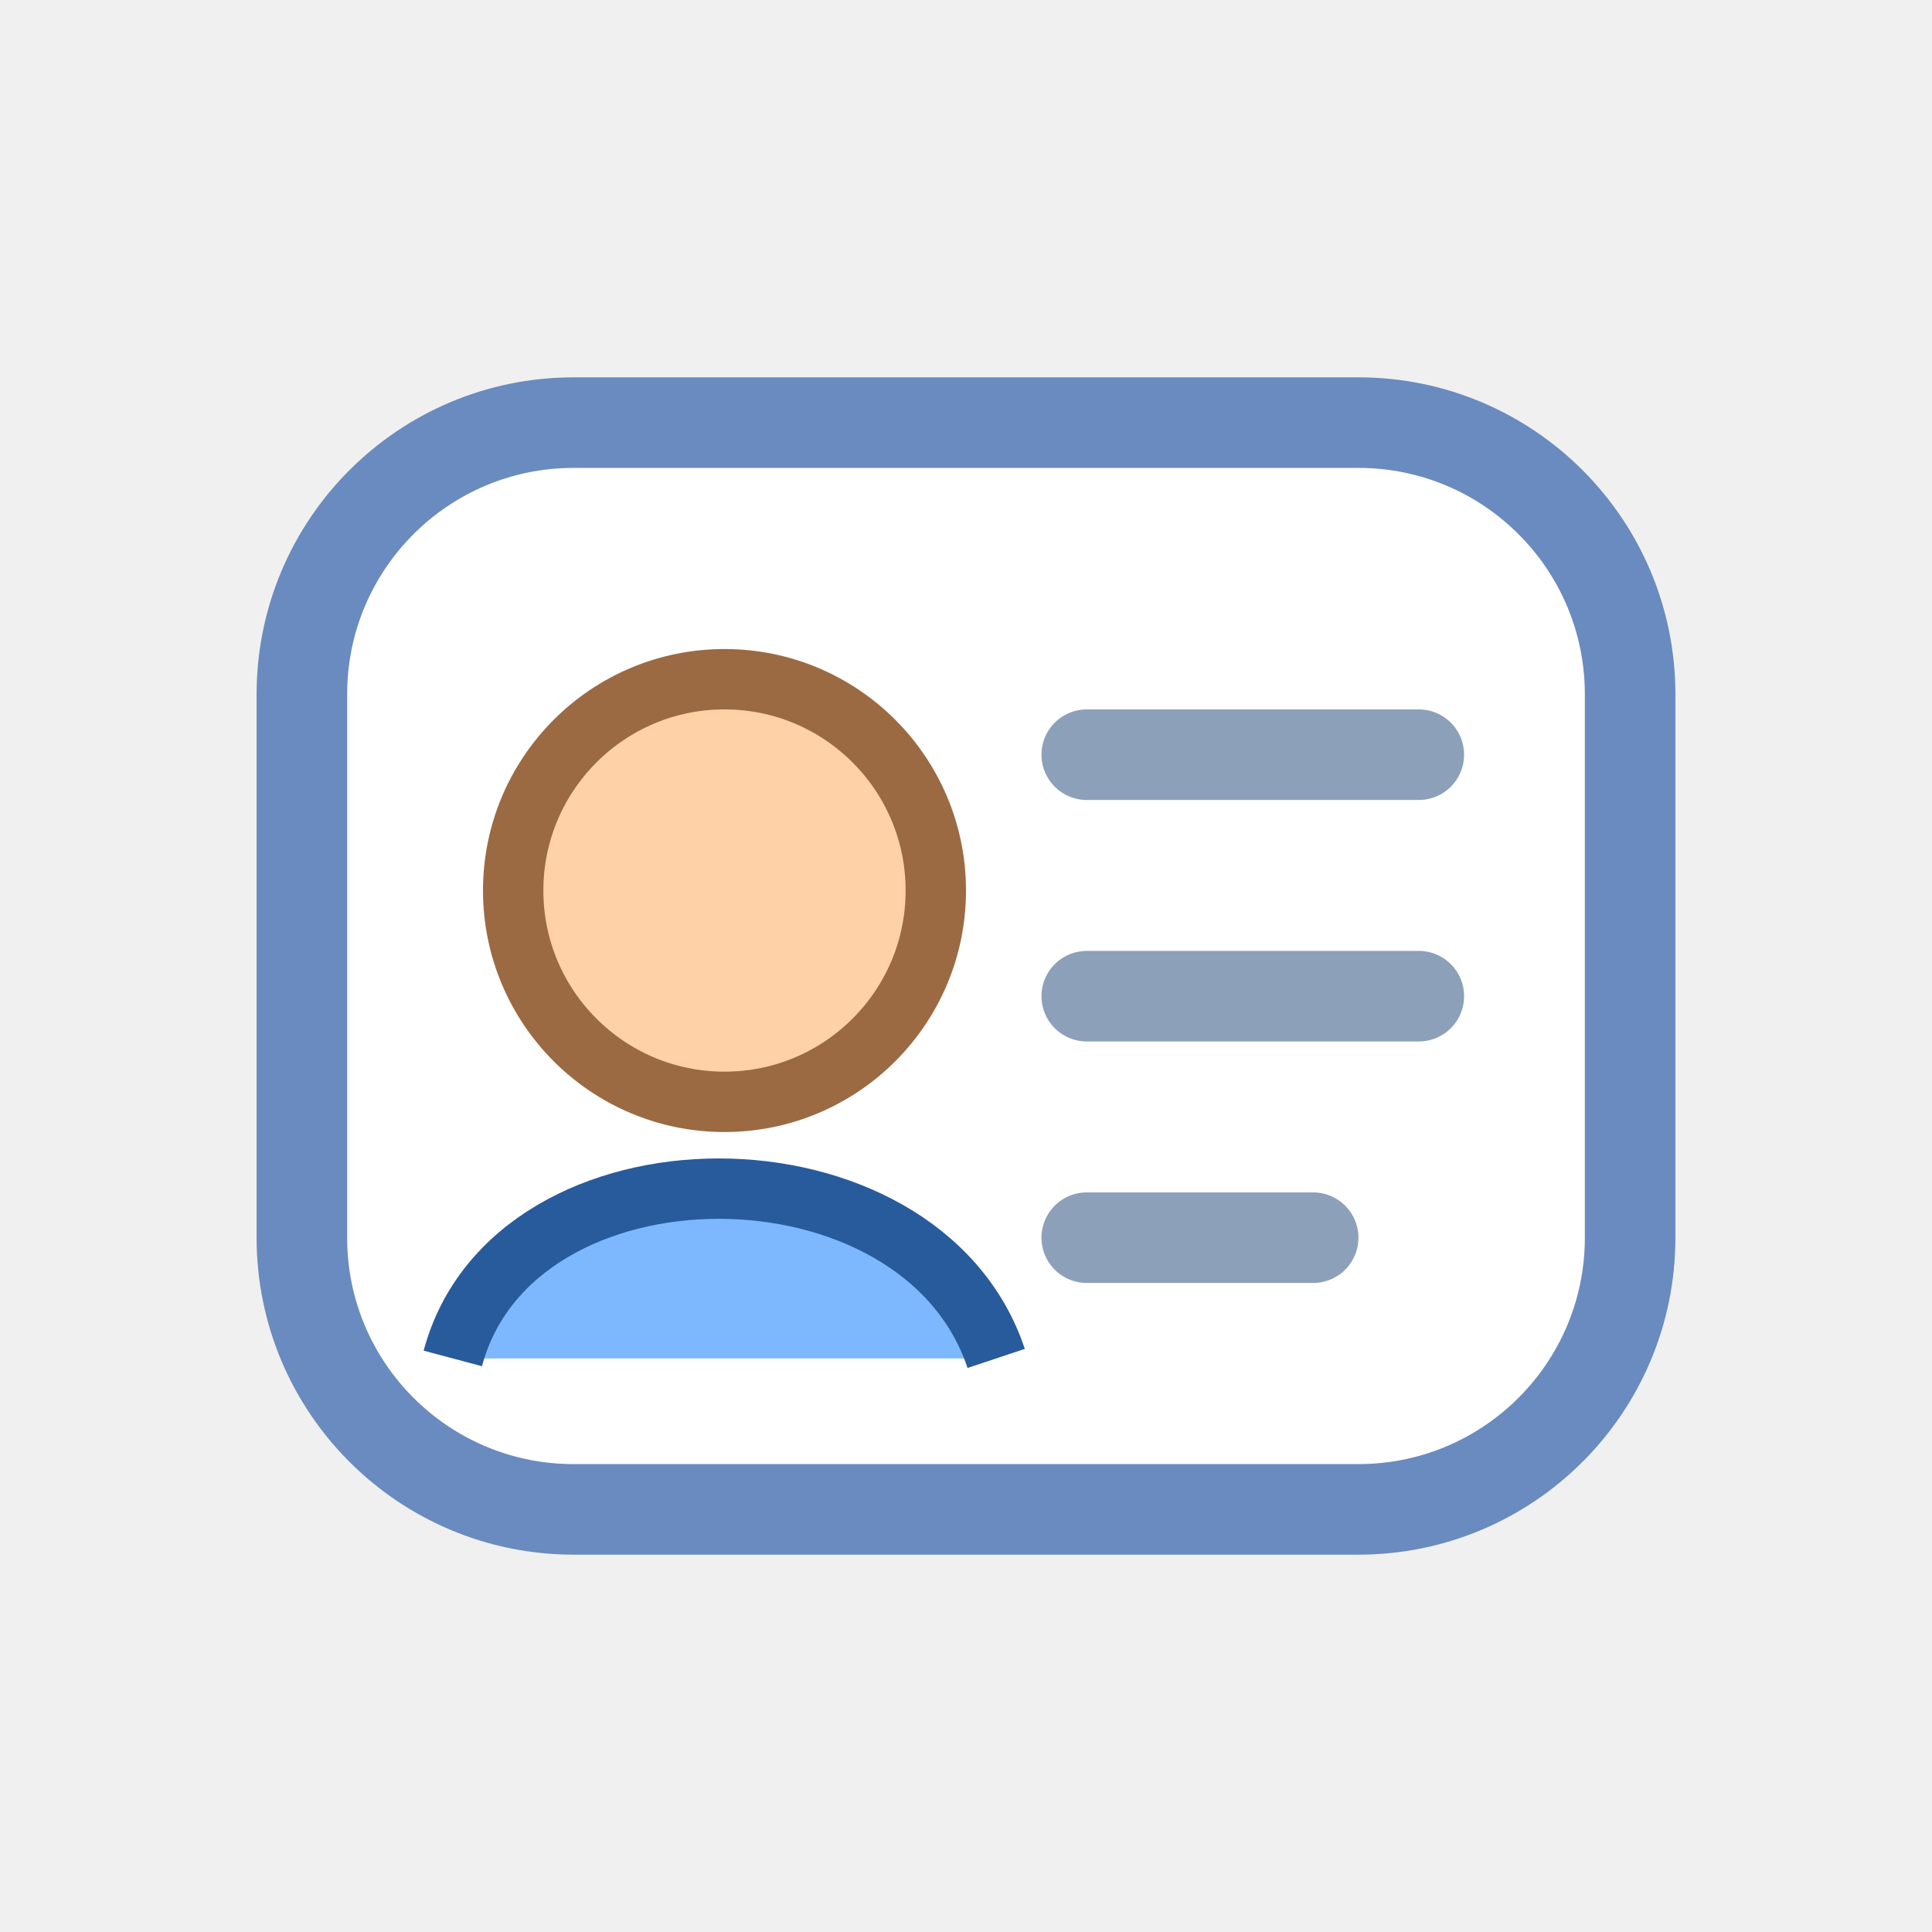
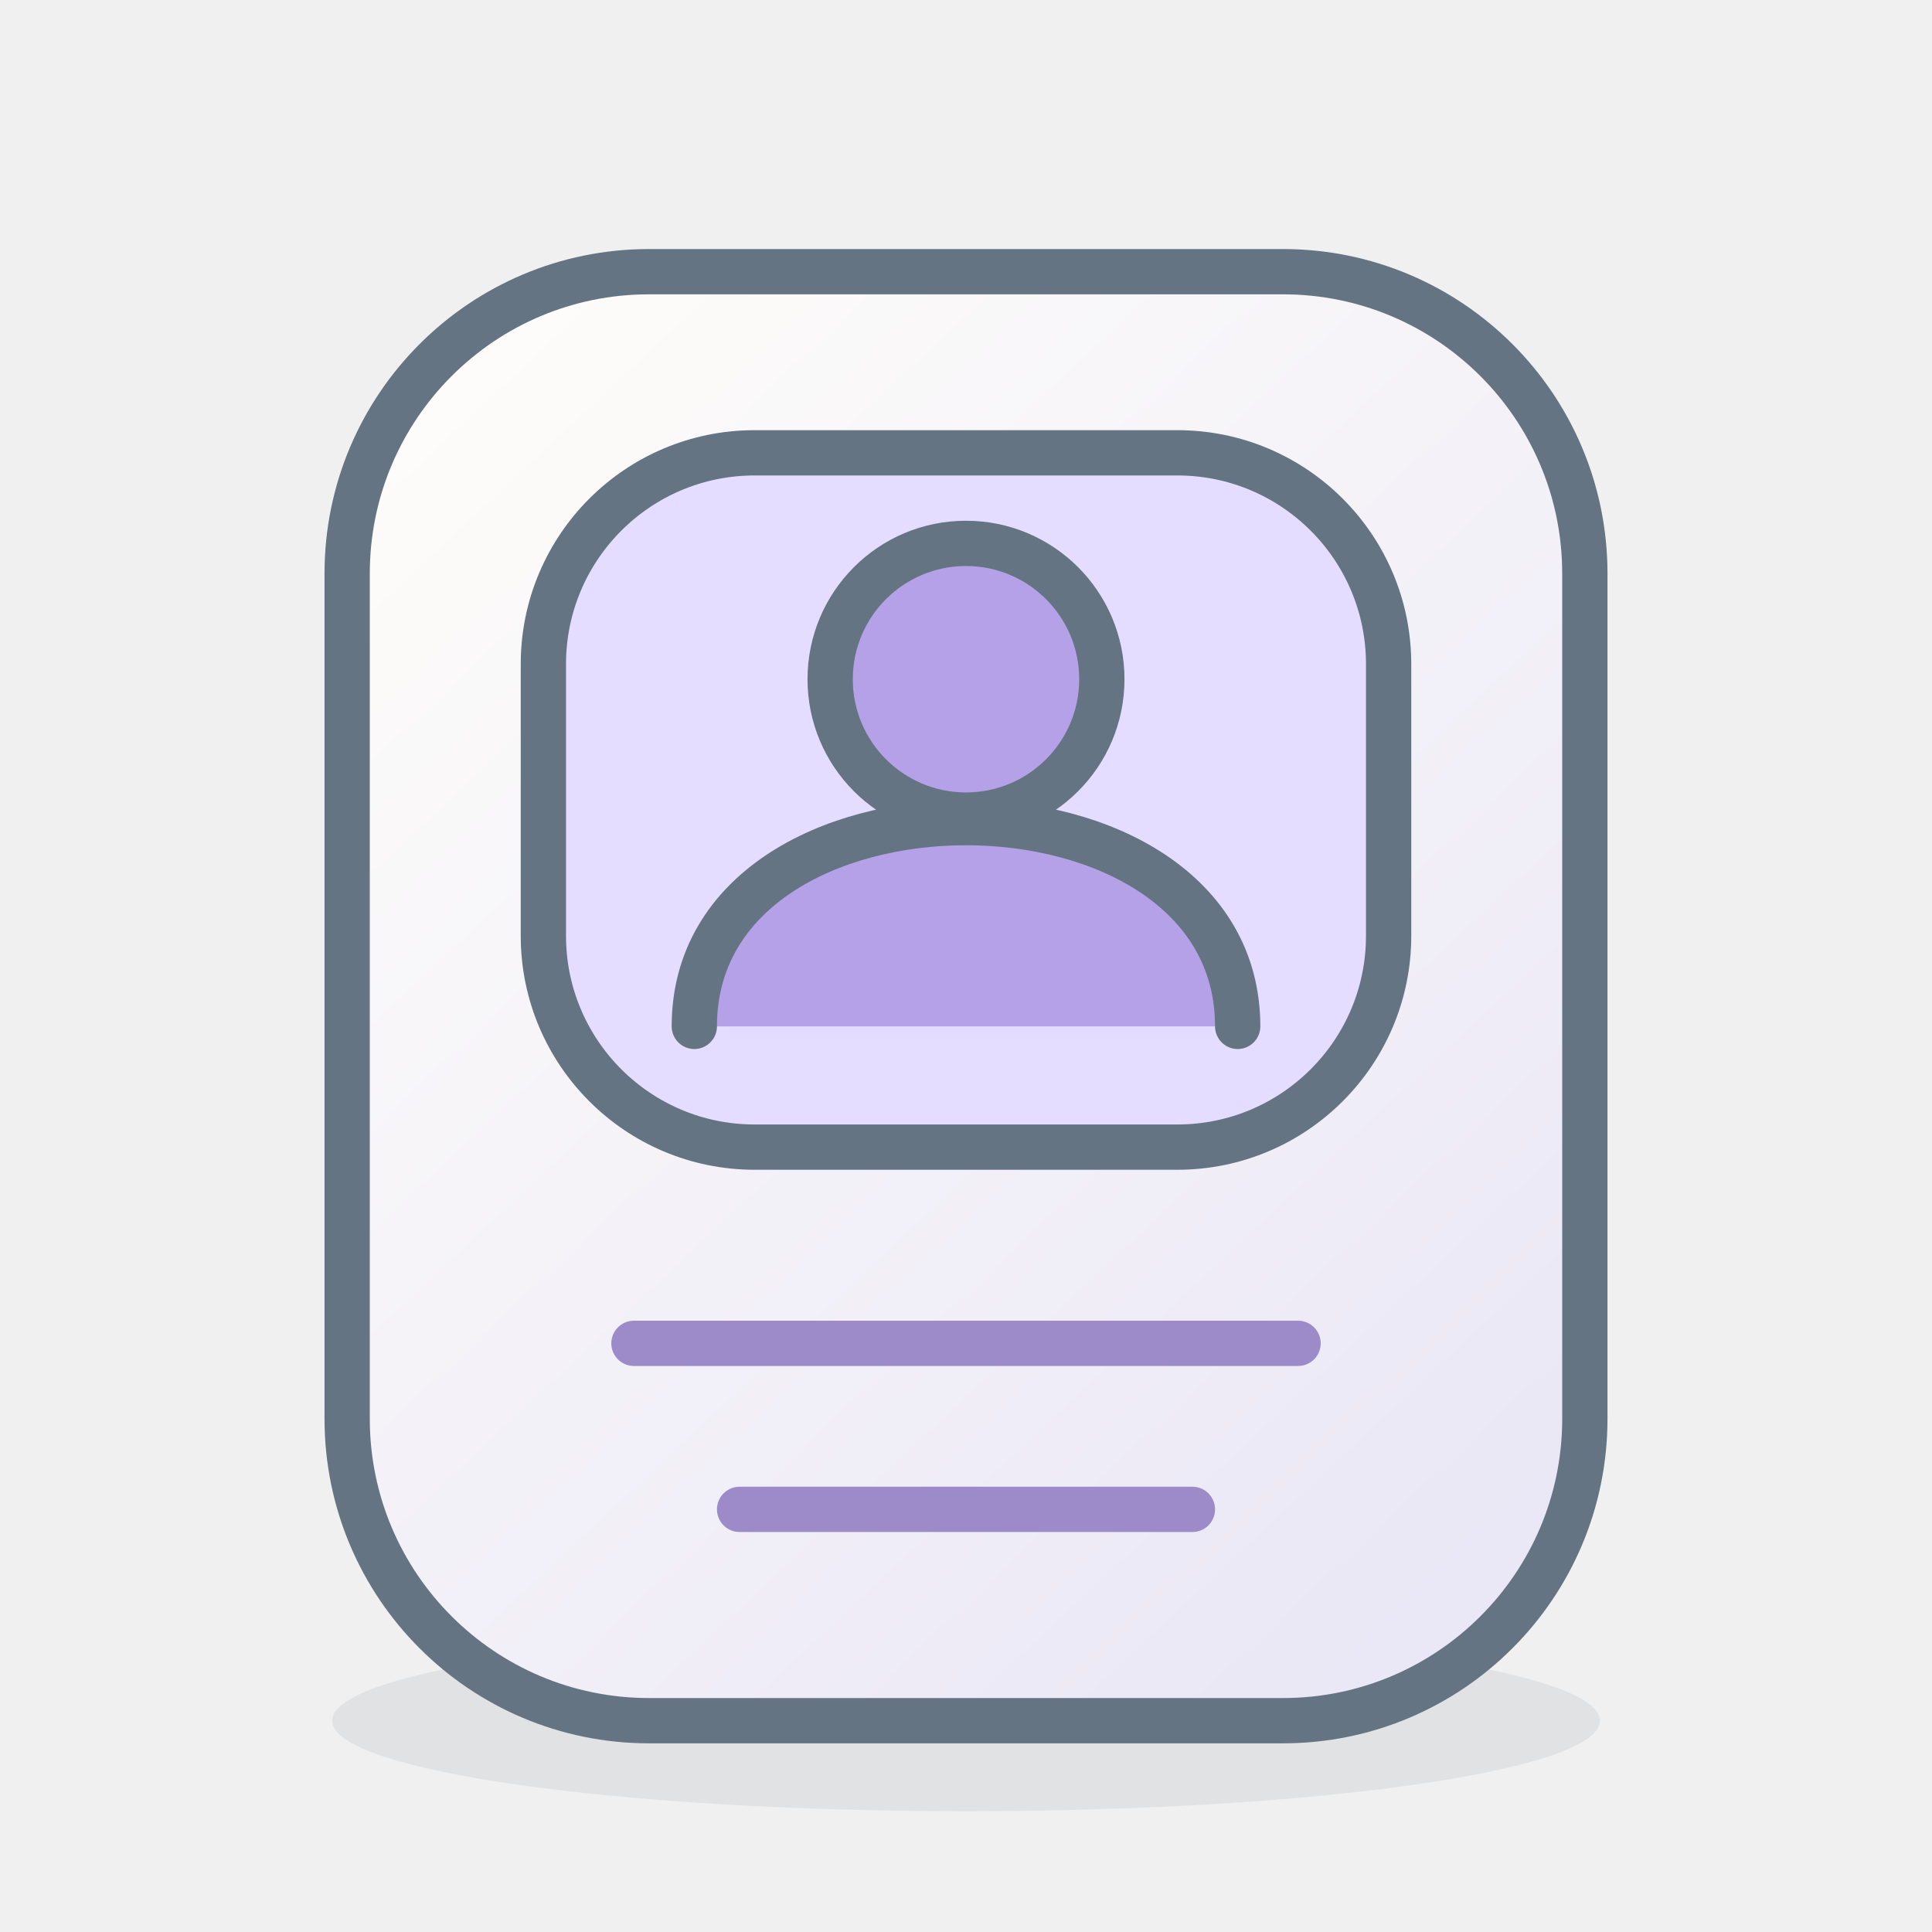
<svg xmlns="http://www.w3.org/2000/svg" viewBox="0 0 128 128">
-   <rect x="20" y="28" width="88" height="72" rx="18" fill="#ffffff" stroke="#6a8bbf" stroke-width="6" />
-   <circle cx="48" cy="59" r="14" fill="#ffd1a6" stroke="#9b6a42" stroke-width="4" />
-   <path d="M30 90c4-15 31-15 36 0" fill="#7db8ff" stroke="#285b9b" stroke-width="4" />
-   <path d="M72 50h22M72 66h22M72 82h15" stroke="#8ca0ba" stroke-width="6" stroke-linecap="round" />
+   <defs>
+     <linearGradient id="mint" x2=".8" y2="1">
+       <stop stop-color="#c9efdf" />
+       <stop offset="1" stop-color="#70b89c" />
+     </linearGradient>
+     <linearGradient id="gold" x2=".8" y2="1">
+       <stop stop-color="#ffedaa" />
+       <stop offset="1" stop-color="#e7b66c" />
+     </linearGradient>
+     <linearGradient id="paper" x2=".8" y2="1">
+       <stop stop-color="#fffefa" />
+       <stop offset="1" stop-color="#eae7f6" />
+     </linearGradient>
+   </defs>
+   <ellipse cx="64" cy="114" rx="42" ry="6" fill="#4e647c" opacity=".10" />
+   <g stroke="#657482" stroke-width="3" stroke-linecap="round" stroke-linejoin="round">
+     <rect x="23" y="18" width="82" height="96" rx="20" fill="url(#paper)" />
+     <rect x="36" y="30" width="56" height="46" rx="14" fill="#e5ddff" />
+     <circle cx="64" cy="45" r="9" fill="#b5a1e8" />
+     <path d="M46 68c0-18 36-18 36 0" fill="#b5a1e8" />
+     <path d="M42 89h44M49 100h30" stroke="#9c8bc8" />
+   </g>
</svg>
